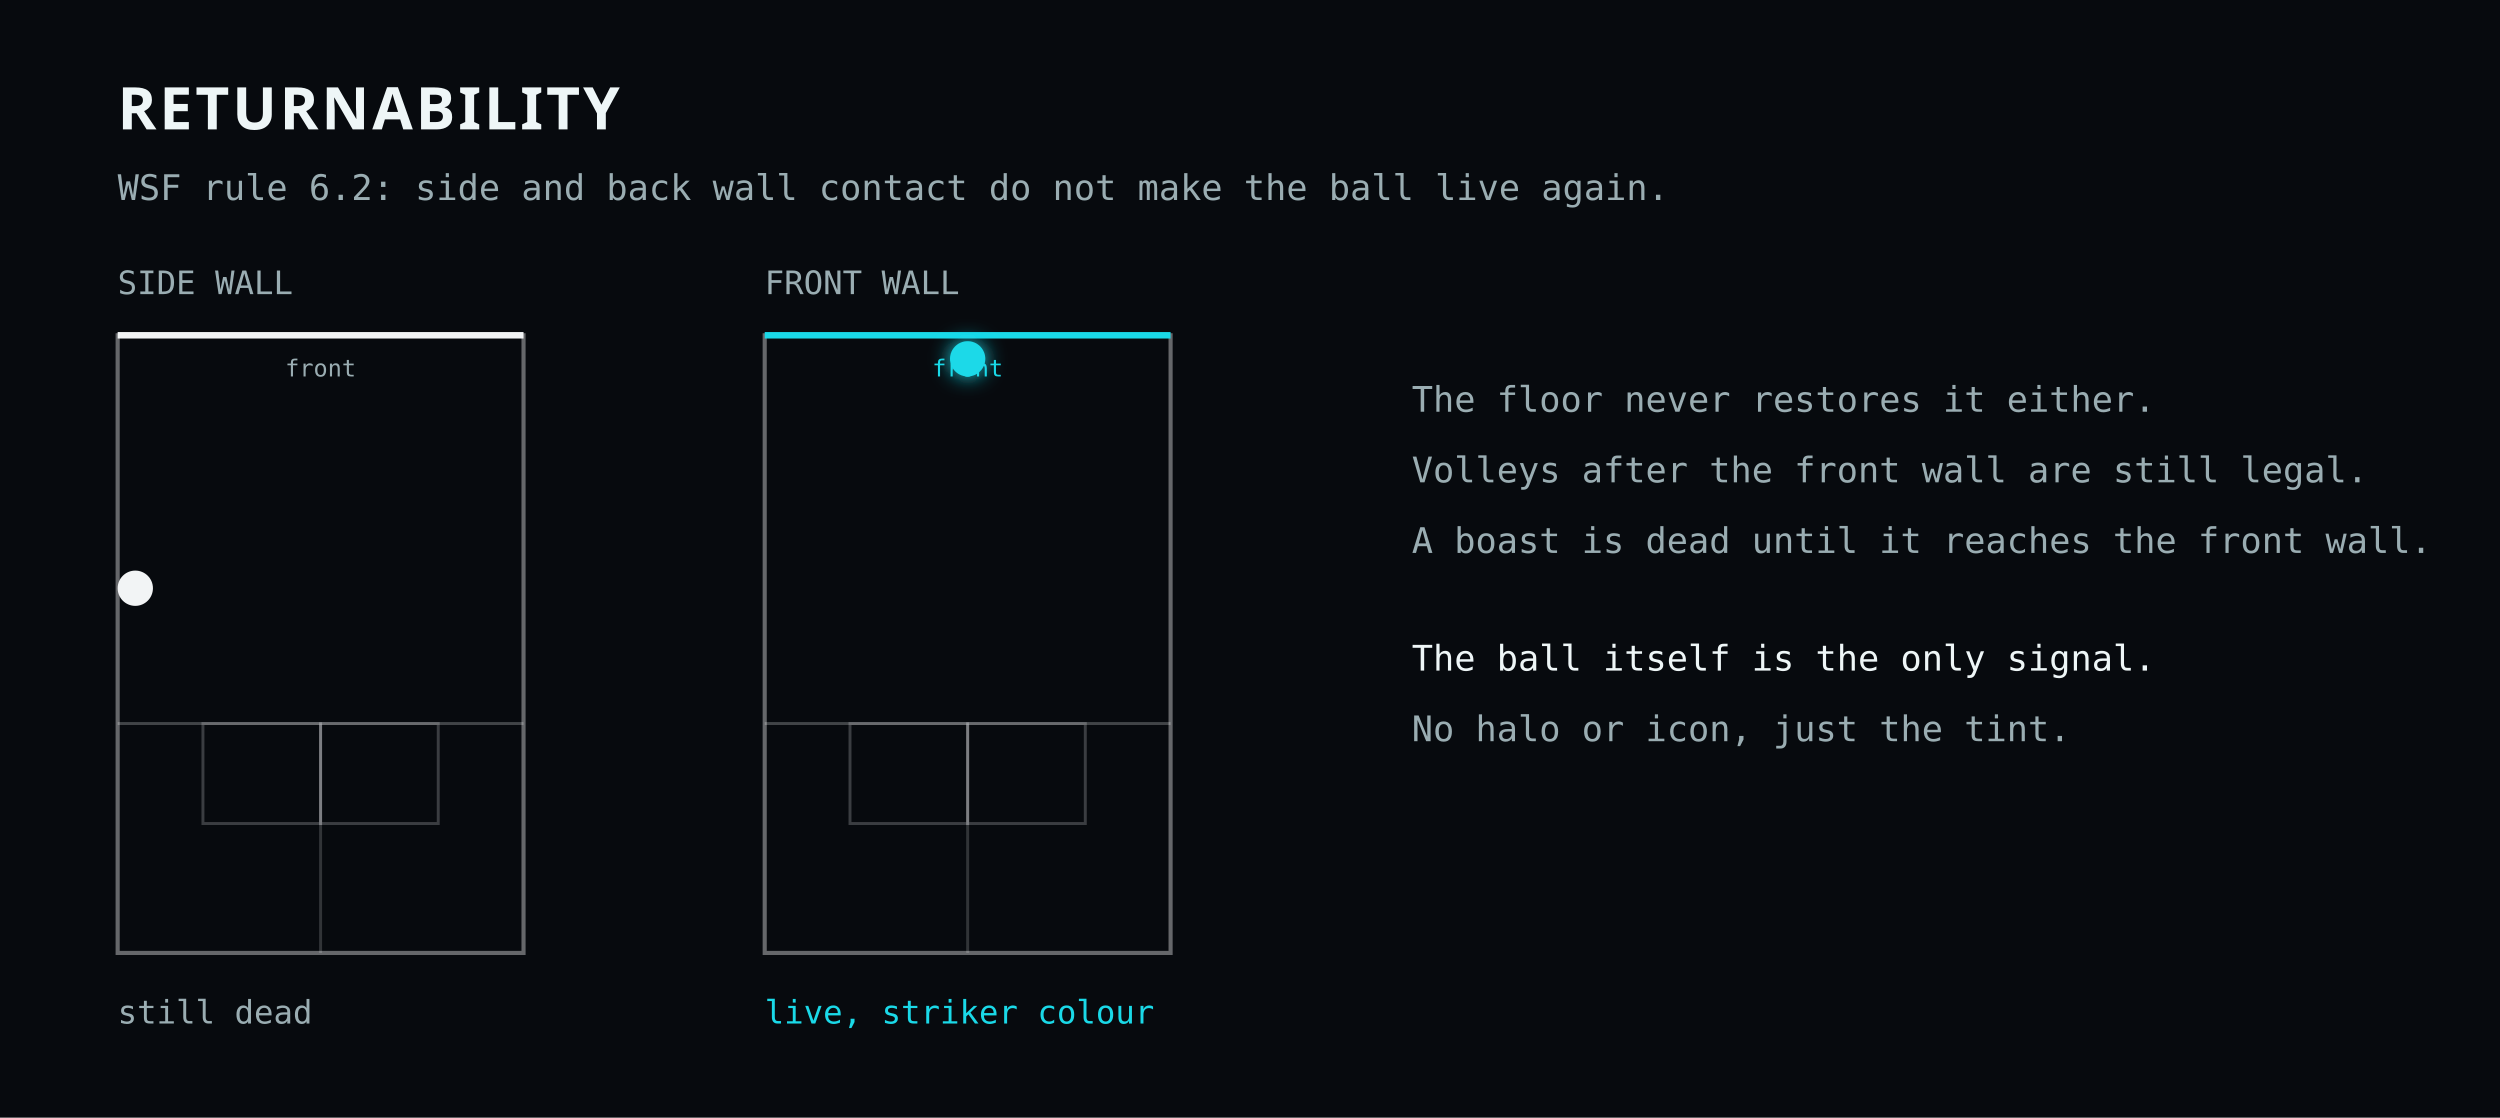
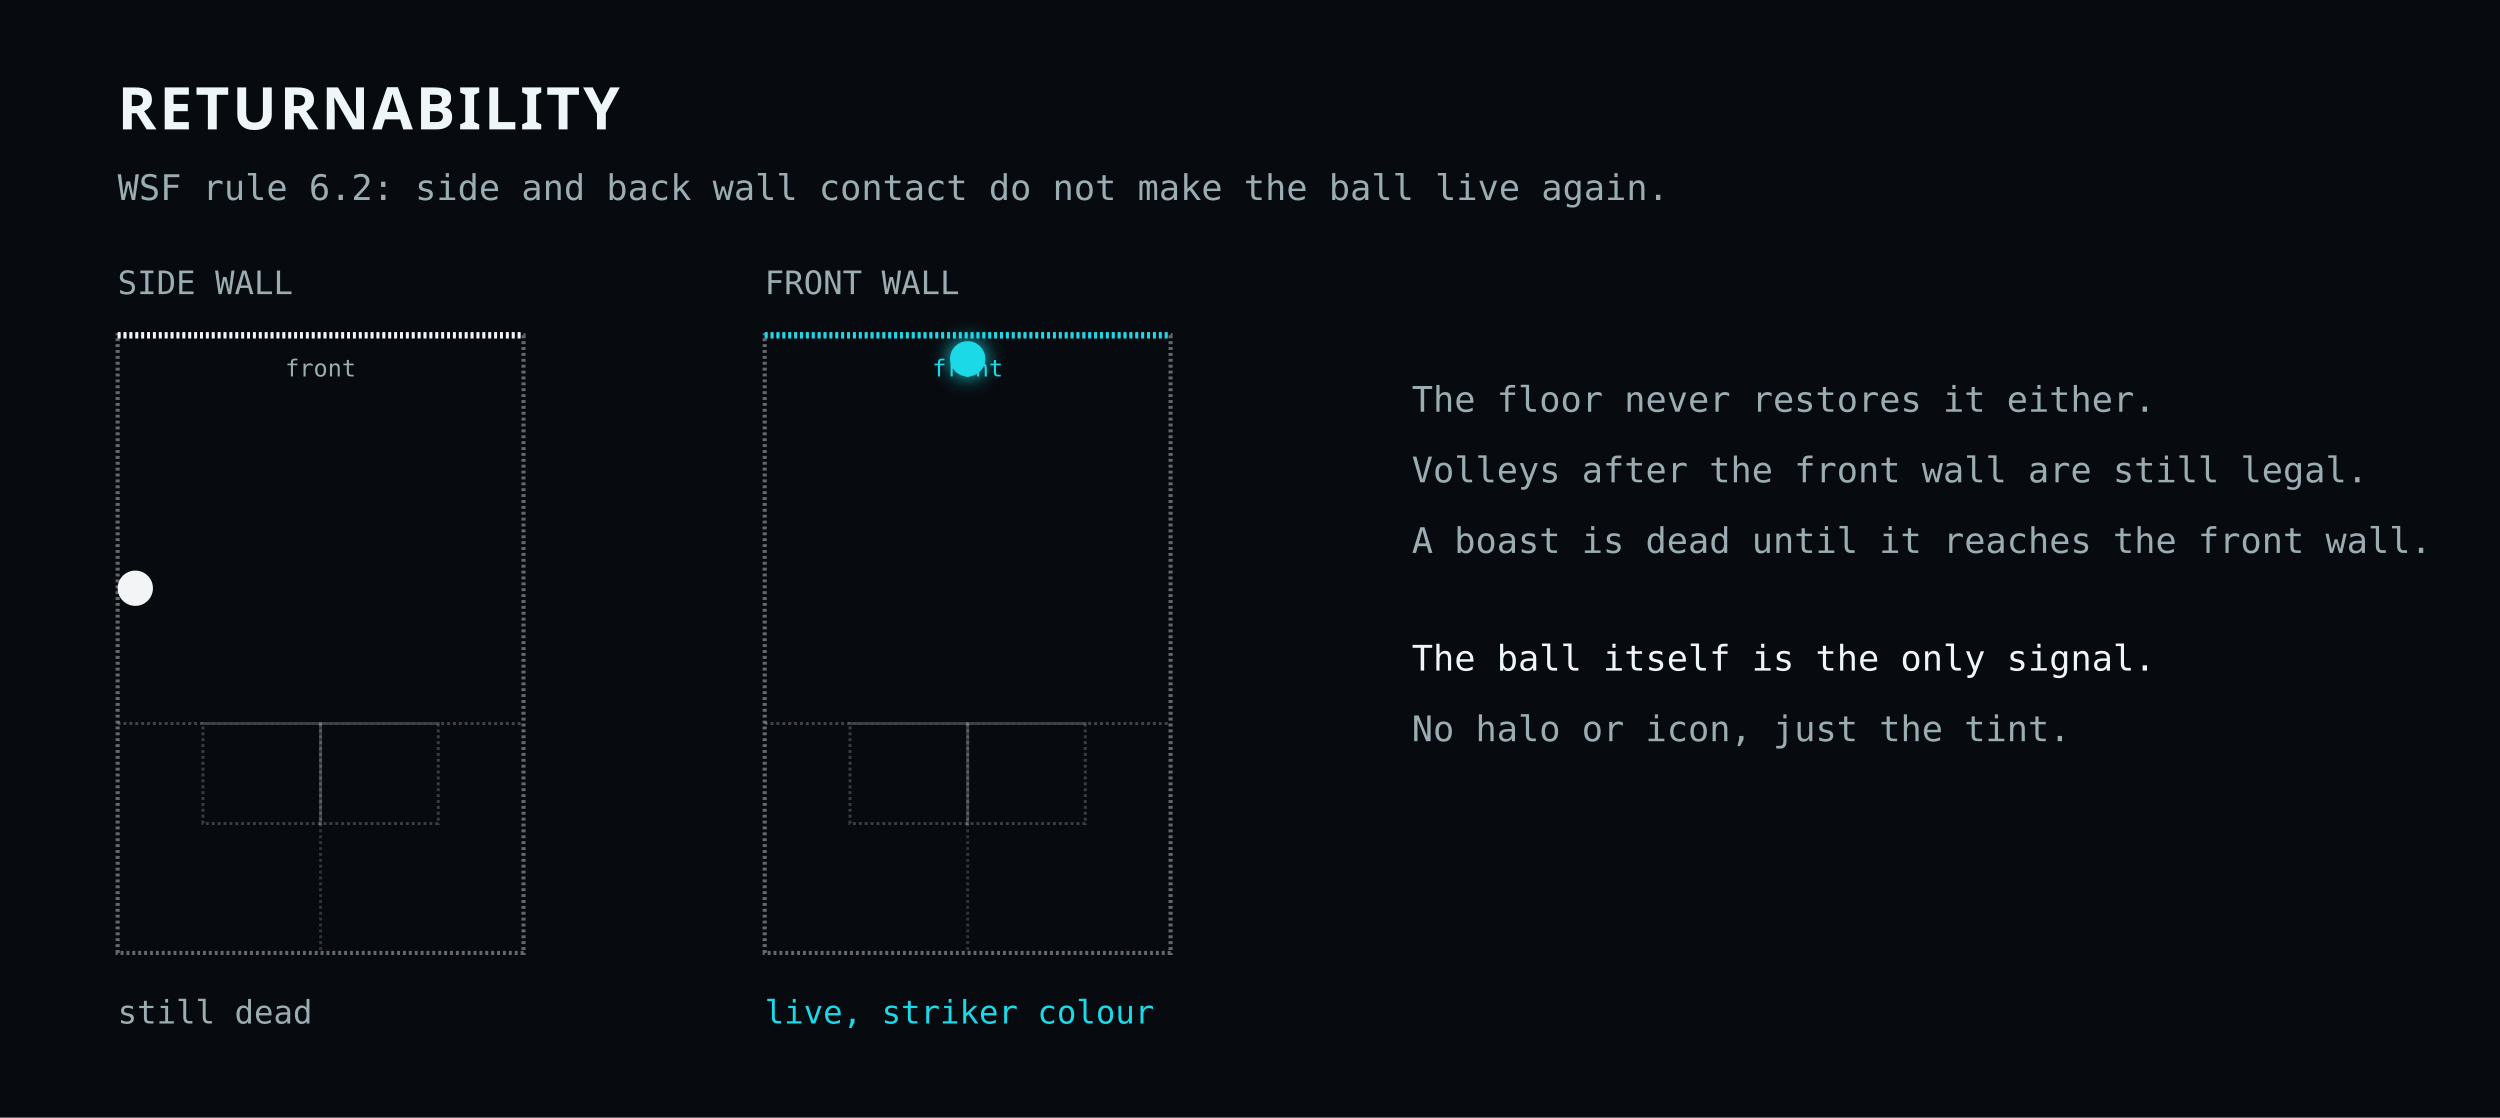
<svg xmlns="http://www.w3.org/2000/svg" viewBox="0 0 850 380" width="850" height="380" role="img">
  <defs>
    <filter id="liveBall" x="-80%" y="-80%" width="260%" height="260%">
      <feGaussianBlur stdDeviation="3.5" result="b" />
      <feMerge>
        <feMergeNode in="b" />
        <feMergeNode in="SourceGraphic" />
      </feMerge>
    </filter>
    <style>
-       /* Static by default. The only motion is a slow breathing glow on the live
-          ball, matching the in-game tint; it never hides content, only brightens
-          a halo that's already visible. Off entirely under reduced motion. */
+       /* Base: fully visible for img embed, reduced motion, and no-JS. */
+       .ttl, .node { opacity: 1; transform: translateY(0); }
+       .draw { stroke-dashoffset: 0; }
+ 
      @media (prefers-reduced-motion: no-preference) {
-         .pulse { animation: glow 1.6s ease-in-out infinite; }
+         .ttl { animation: fadeIn 0.4s ease 0.08s forwards; }
+         .draw { animation: drawStroke 0.65s cubic-bezier(0.2, 0.8, 0.3, 1) 0.35s forwards; }
+         .node {
+           transform-box: fill-box;
+           transform-origin: center bottom;
+           animation: rise 0.38s cubic-bezier(0.2, 0.8, 0.3, 1) forwards;
+         }
+         .n1 { animation-delay: 0.75s; }
+         .n2 { animation-delay: 0.9s; }
+         .n3 { animation-delay: 1.05s; }
+         .n4 { animation-delay: 1.2s; }
+         .n5 { animation-delay: 1.35s; }
+         .alive { animation: liveGlow 1.8s ease-in-out 1.85s infinite; }
      }
-       @keyframes glow {
-         0%, 100% { filter: drop-shadow(0 0 2px rgba(26,217,232,.25)) }
-         50% { filter: drop-shadow(0 0 8px rgba(26,217,232,.7)) }
+ 
+       @keyframes fadeIn {
+         from { opacity: 0; }
+         to { opacity: 1; }
+       }
+       @keyframes drawStroke {
+         from { stroke-dashoffset: 1; }
+         to { stroke-dashoffset: 0; }
+       }
+       @keyframes rise {
+         from { opacity: 0; transform: translateY(8px); }
+         to { opacity: 1; transform: translateY(0); }
+       }
+       @keyframes liveGlow {
+         0%, 100% { filter: drop-shadow(0 0 2px rgba(26,217,232,.25)); }
+         50% { filter: drop-shadow(0 0 8px rgba(26,217,232,.7)); }
      }
    </style>
  </defs>
  <rect width="850" height="380" fill="#070a0e" />
-   <text x="40" y="44" fill="#eef6f7" font-family="Chakra Petch, Bahnschrift, 'Segoe UI', sans-serif" font-size="20" font-weight="700" letter-spacing="1">RETURNABILITY</text>
-   <text x="40" y="68" fill="#9aadb2" font-family="'IBM Plex Mono', ui-monospace, monospace" font-size="12">WSF rule 6.2: side and back wall contact do not make the ball live again.</text>
-   <g>
+   <g class="ttl">
+     <text x="40" y="44" fill="#eef6f7" font-family="Chakra Petch, Bahnschrift, 'Segoe UI', sans-serif" font-size="20" font-weight="700" letter-spacing="1">RETURNABILITY</text>
+     <text x="40" y="68" fill="#9aadb2" font-family="'IBM Plex Mono', ui-monospace, monospace" font-size="12">WSF rule 6.2: side and back wall contact do not make the ball live again.</text>
+   </g>
+   <g class="str" fill="none" stroke-linejoin="miter" stroke-linecap="butt">
+     <rect class="draw" pathLength="1" stroke-dasharray="1" x="40" y="114" width="138" height="210" stroke="#f2f4f5" stroke-opacity=".4" stroke-width="1.4" />
+     <line class="draw" pathLength="1" stroke-dasharray="1" x1="40" y1="114" x2="178" y2="114" stroke="#f2f4f5" stroke-width="2.2" />
+     <line class="draw" pathLength="1" stroke-dasharray="1" x1="40" y1="246" x2="178" y2="246" stroke="#f2f4f5" stroke-opacity=".25" stroke-width="1" />
+     <line class="draw" pathLength="1" stroke-dasharray="1" x1="109" y1="246" x2="109" y2="324" stroke="#f2f4f5" stroke-opacity=".18" stroke-width="1" />
+     <rect class="draw" pathLength="1" stroke-dasharray="1" x="69" y="246" width="40" height="34" stroke="#f2f4f5" stroke-opacity=".22" stroke-width="1" />
+     <rect class="draw" pathLength="1" stroke-dasharray="1" x="109" y="246" width="40" height="34" stroke="#f2f4f5" stroke-opacity=".22" stroke-width="1" />
+     <rect class="draw" pathLength="1" stroke-dasharray="1" x="260" y="114" width="138" height="210" stroke="#f2f4f5" stroke-opacity=".4" stroke-width="1.4" />
+     <line class="draw" pathLength="1" stroke-dasharray="1" x1="260" y1="114" x2="398" y2="114" stroke="#1ad9e8" stroke-width="2.2" />
+     <line class="draw" pathLength="1" stroke-dasharray="1" x1="260" y1="246" x2="398" y2="246" stroke="#f2f4f5" stroke-opacity=".25" stroke-width="1" />
+     <line class="draw" pathLength="1" stroke-dasharray="1" x1="329" y1="246" x2="329" y2="324" stroke="#f2f4f5" stroke-opacity=".18" stroke-width="1" />
+     <rect class="draw" pathLength="1" stroke-dasharray="1" x="289" y="246" width="40" height="34" stroke="#f2f4f5" stroke-opacity=".22" stroke-width="1" />
+     <rect class="draw" pathLength="1" stroke-dasharray="1" x="329" y="246" width="40" height="34" stroke="#f2f4f5" stroke-opacity=".22" stroke-width="1" />
+   </g>
+   <g class="node n1">
    <text x="40" y="100" fill="#9aadb2" font-family="'IBM Plex Mono', ui-monospace, monospace" font-size="11">SIDE WALL</text>
-     <g fill="none" stroke-linejoin="miter" stroke-linecap="butt">
-       <rect x="40" y="114" width="138" height="210" stroke="#f2f4f5" stroke-opacity=".4" stroke-width="1.4" />
-       <line x1="40" y1="114" x2="178" y2="114" stroke="#f2f4f5" stroke-width="2.2" />
-       <line x1="40" y1="246" x2="178" y2="246" stroke="#f2f4f5" stroke-opacity=".25" stroke-width="1" />
-       <line x1="109" y1="246" x2="109" y2="324" stroke="#f2f4f5" stroke-opacity=".18" stroke-width="1" />
-       <rect x="69" y="246" width="40" height="34" stroke="#f2f4f5" stroke-opacity=".22" stroke-width="1" />
-       <rect x="109" y="246" width="40" height="34" stroke="#f2f4f5" stroke-opacity=".22" stroke-width="1" />
-     </g>
    <text x="109" y="128" fill="#9aadb2" font-family="'IBM Plex Mono', ui-monospace, monospace" font-size="8" text-anchor="middle">front</text>
    <circle cx="46" cy="200" r="6" fill="#f2f4f5" />
    <text x="40" y="348" fill="#9aadb2" font-family="'IBM Plex Mono', ui-monospace, monospace" font-size="11">still dead</text>
  </g>
-   <g>
+   <g class="node n2">
    <text x="260" y="100" fill="#9aadb2" font-family="'IBM Plex Mono', ui-monospace, monospace" font-size="11">FRONT WALL</text>
-     <g fill="none" stroke-linejoin="miter" stroke-linecap="butt">
-       <rect x="260" y="114" width="138" height="210" stroke="#f2f4f5" stroke-opacity=".4" stroke-width="1.4" />
-       <line x1="260" y1="114" x2="398" y2="114" stroke="#1ad9e8" stroke-width="2.2" />
-       <line x1="260" y1="246" x2="398" y2="246" stroke="#f2f4f5" stroke-opacity=".25" stroke-width="1" />
-       <line x1="329" y1="246" x2="329" y2="324" stroke="#f2f4f5" stroke-opacity=".18" stroke-width="1" />
-       <rect x="289" y="246" width="40" height="34" stroke="#f2f4f5" stroke-opacity=".22" stroke-width="1" />
-       <rect x="329" y="246" width="40" height="34" stroke="#f2f4f5" stroke-opacity=".22" stroke-width="1" />
-     </g>
    <text x="329" y="128" fill="#1ad9e8" font-family="'IBM Plex Mono', ui-monospace, monospace" font-size="8" text-anchor="middle">front</text>
-     <g class="pulse">
+     <g class="alive">
      <circle cx="329" cy="122" r="6" fill="#1ad9e8" filter="url(#liveBall)" />
    </g>
    <text x="260" y="348" fill="#1ad9e8" font-family="'IBM Plex Mono', ui-monospace, monospace" font-size="11">live, striker colour</text>
  </g>
-   <g font-family="'IBM Plex Mono', ui-monospace, monospace" font-size="12" fill="#9aadb2">
+   <g class="node n3" font-family="'IBM Plex Mono', ui-monospace, monospace" font-size="12" fill="#9aadb2">
    <text x="480" y="140">The floor never restores it either.</text>
+   </g>
+   <g class="node n4" font-family="'IBM Plex Mono', ui-monospace, monospace" font-size="12" fill="#9aadb2">
    <text x="480" y="164">Volleys after the front wall are still legal.</text>
+   </g>
+   <g class="node n5" font-family="'IBM Plex Mono', ui-monospace, monospace" font-size="12" fill="#9aadb2">
    <text x="480" y="188">A boast is dead until it reaches the front wall.</text>
    <text x="480" y="228" fill="#eef6f7">The ball itself is the only signal.</text>
    <text x="480" y="252">No halo or icon, just the tint.</text>
  </g>
</svg>
